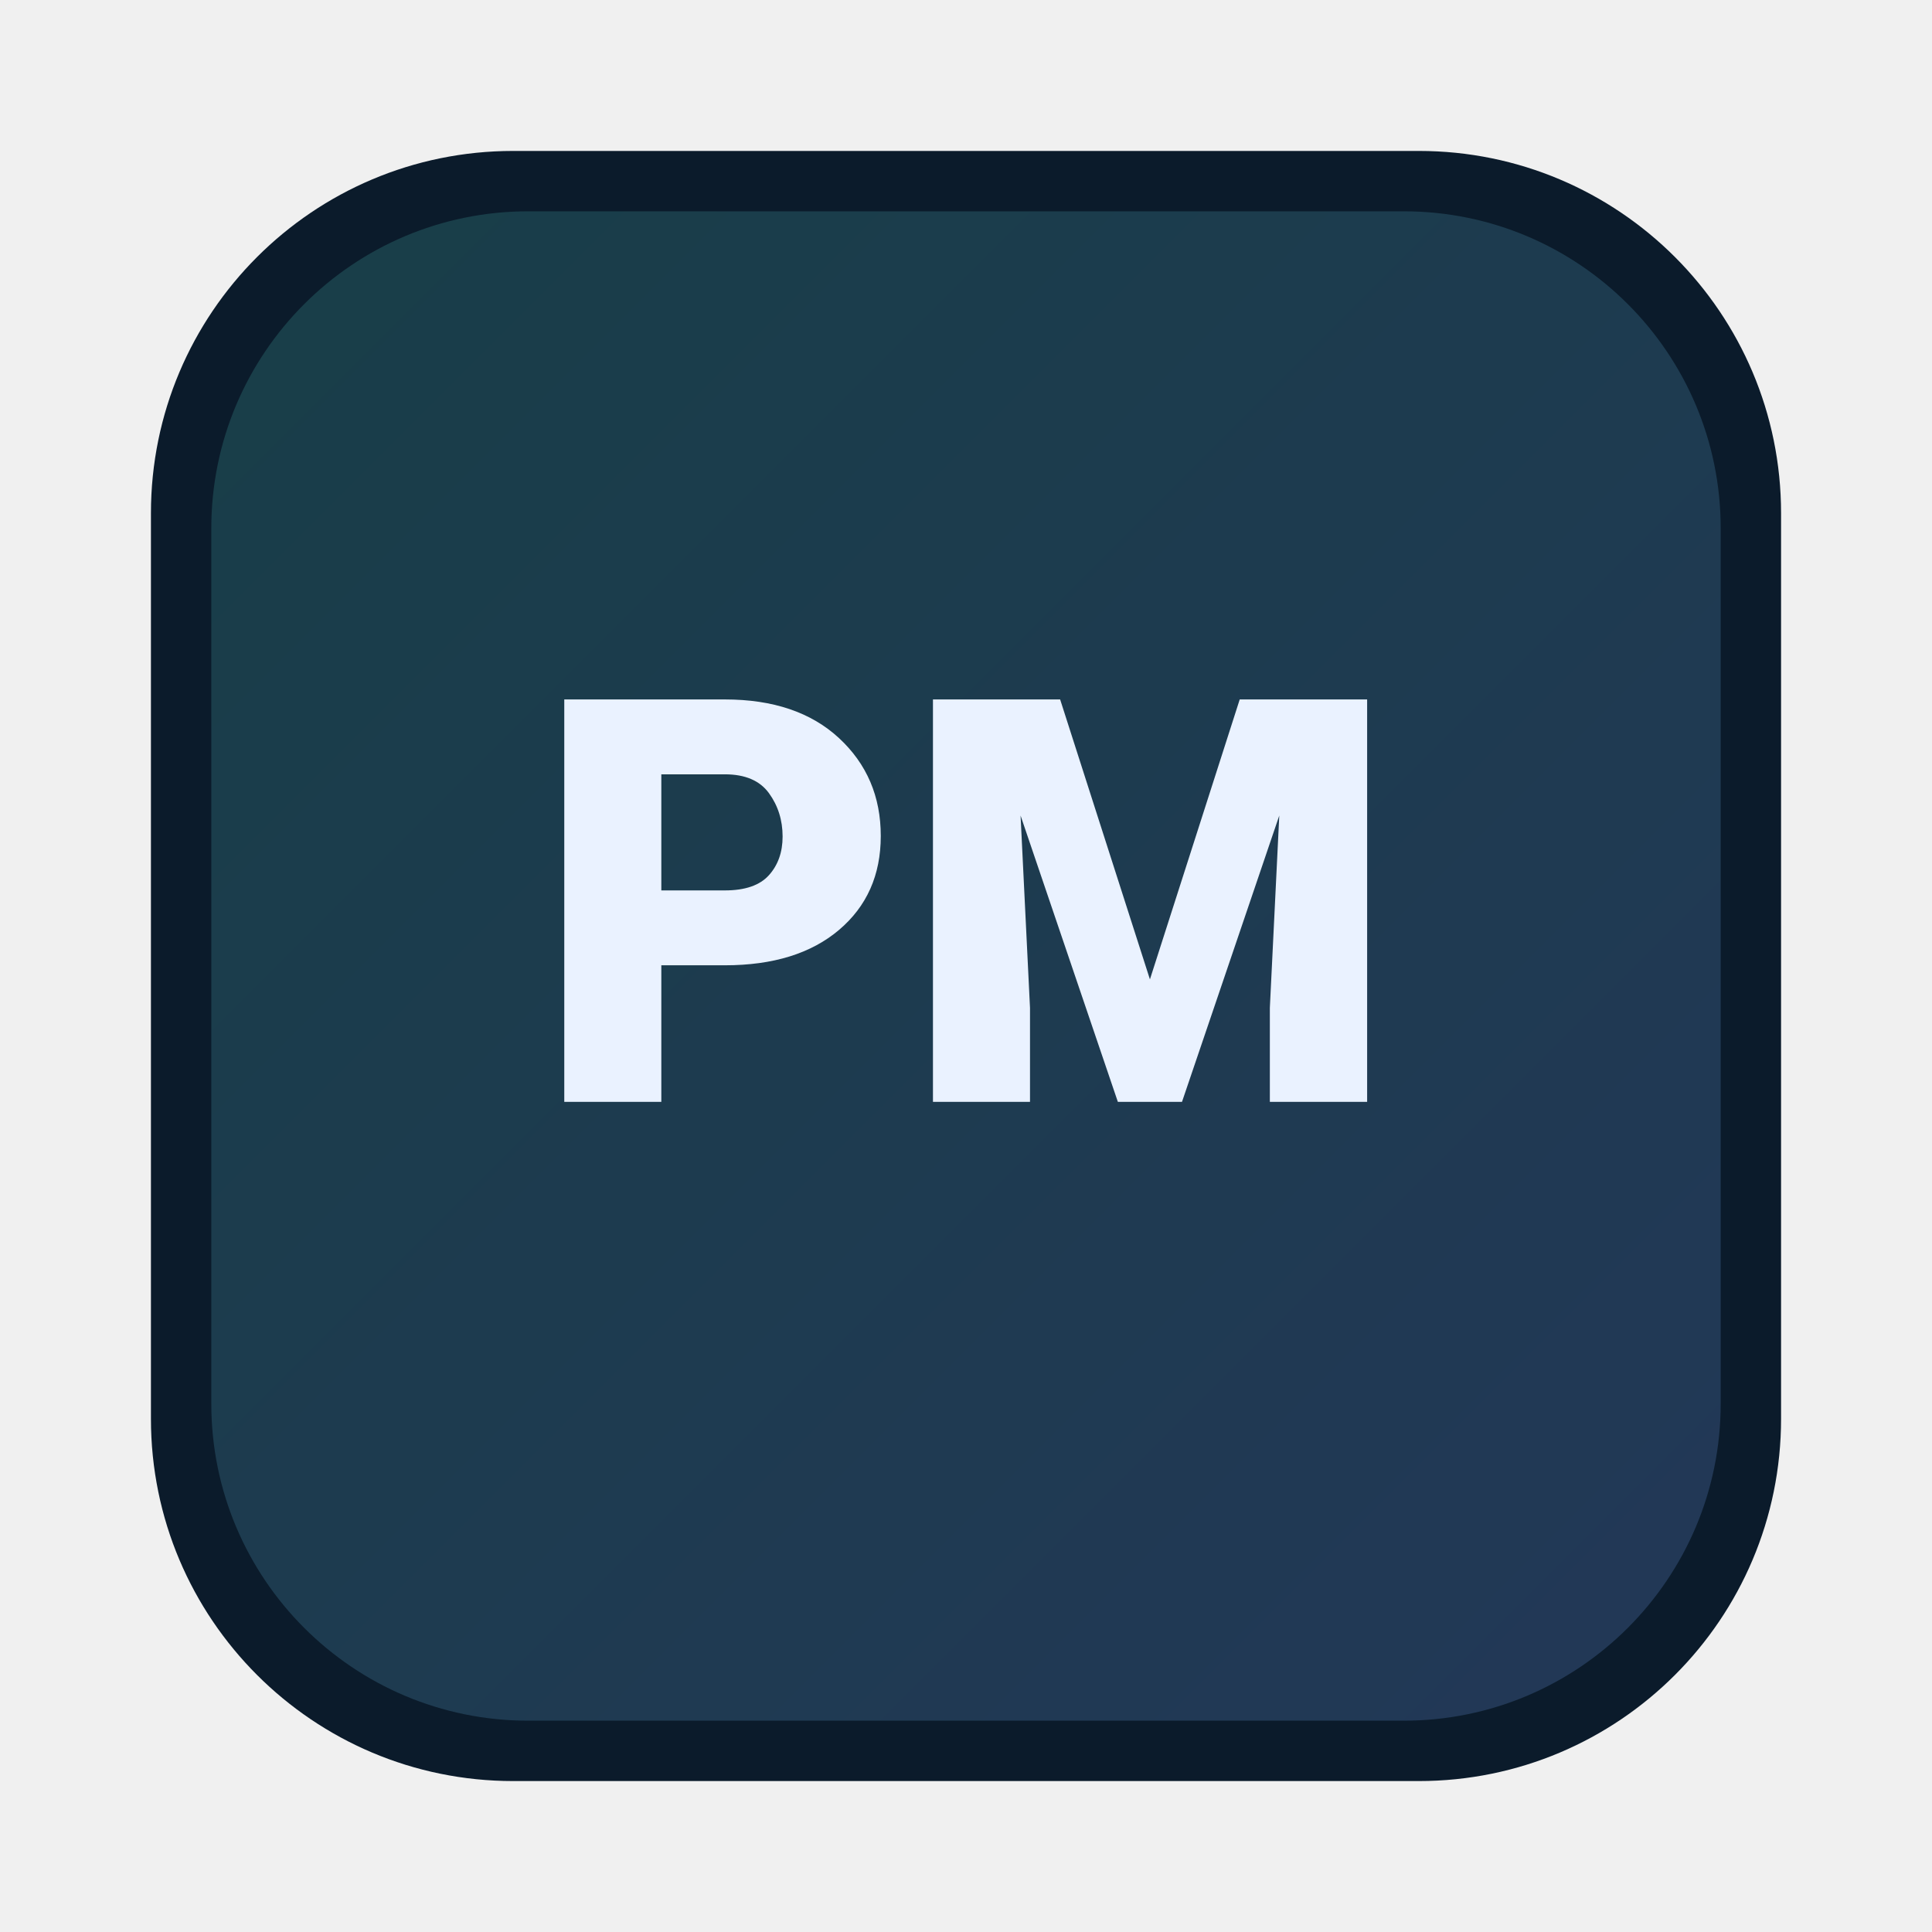
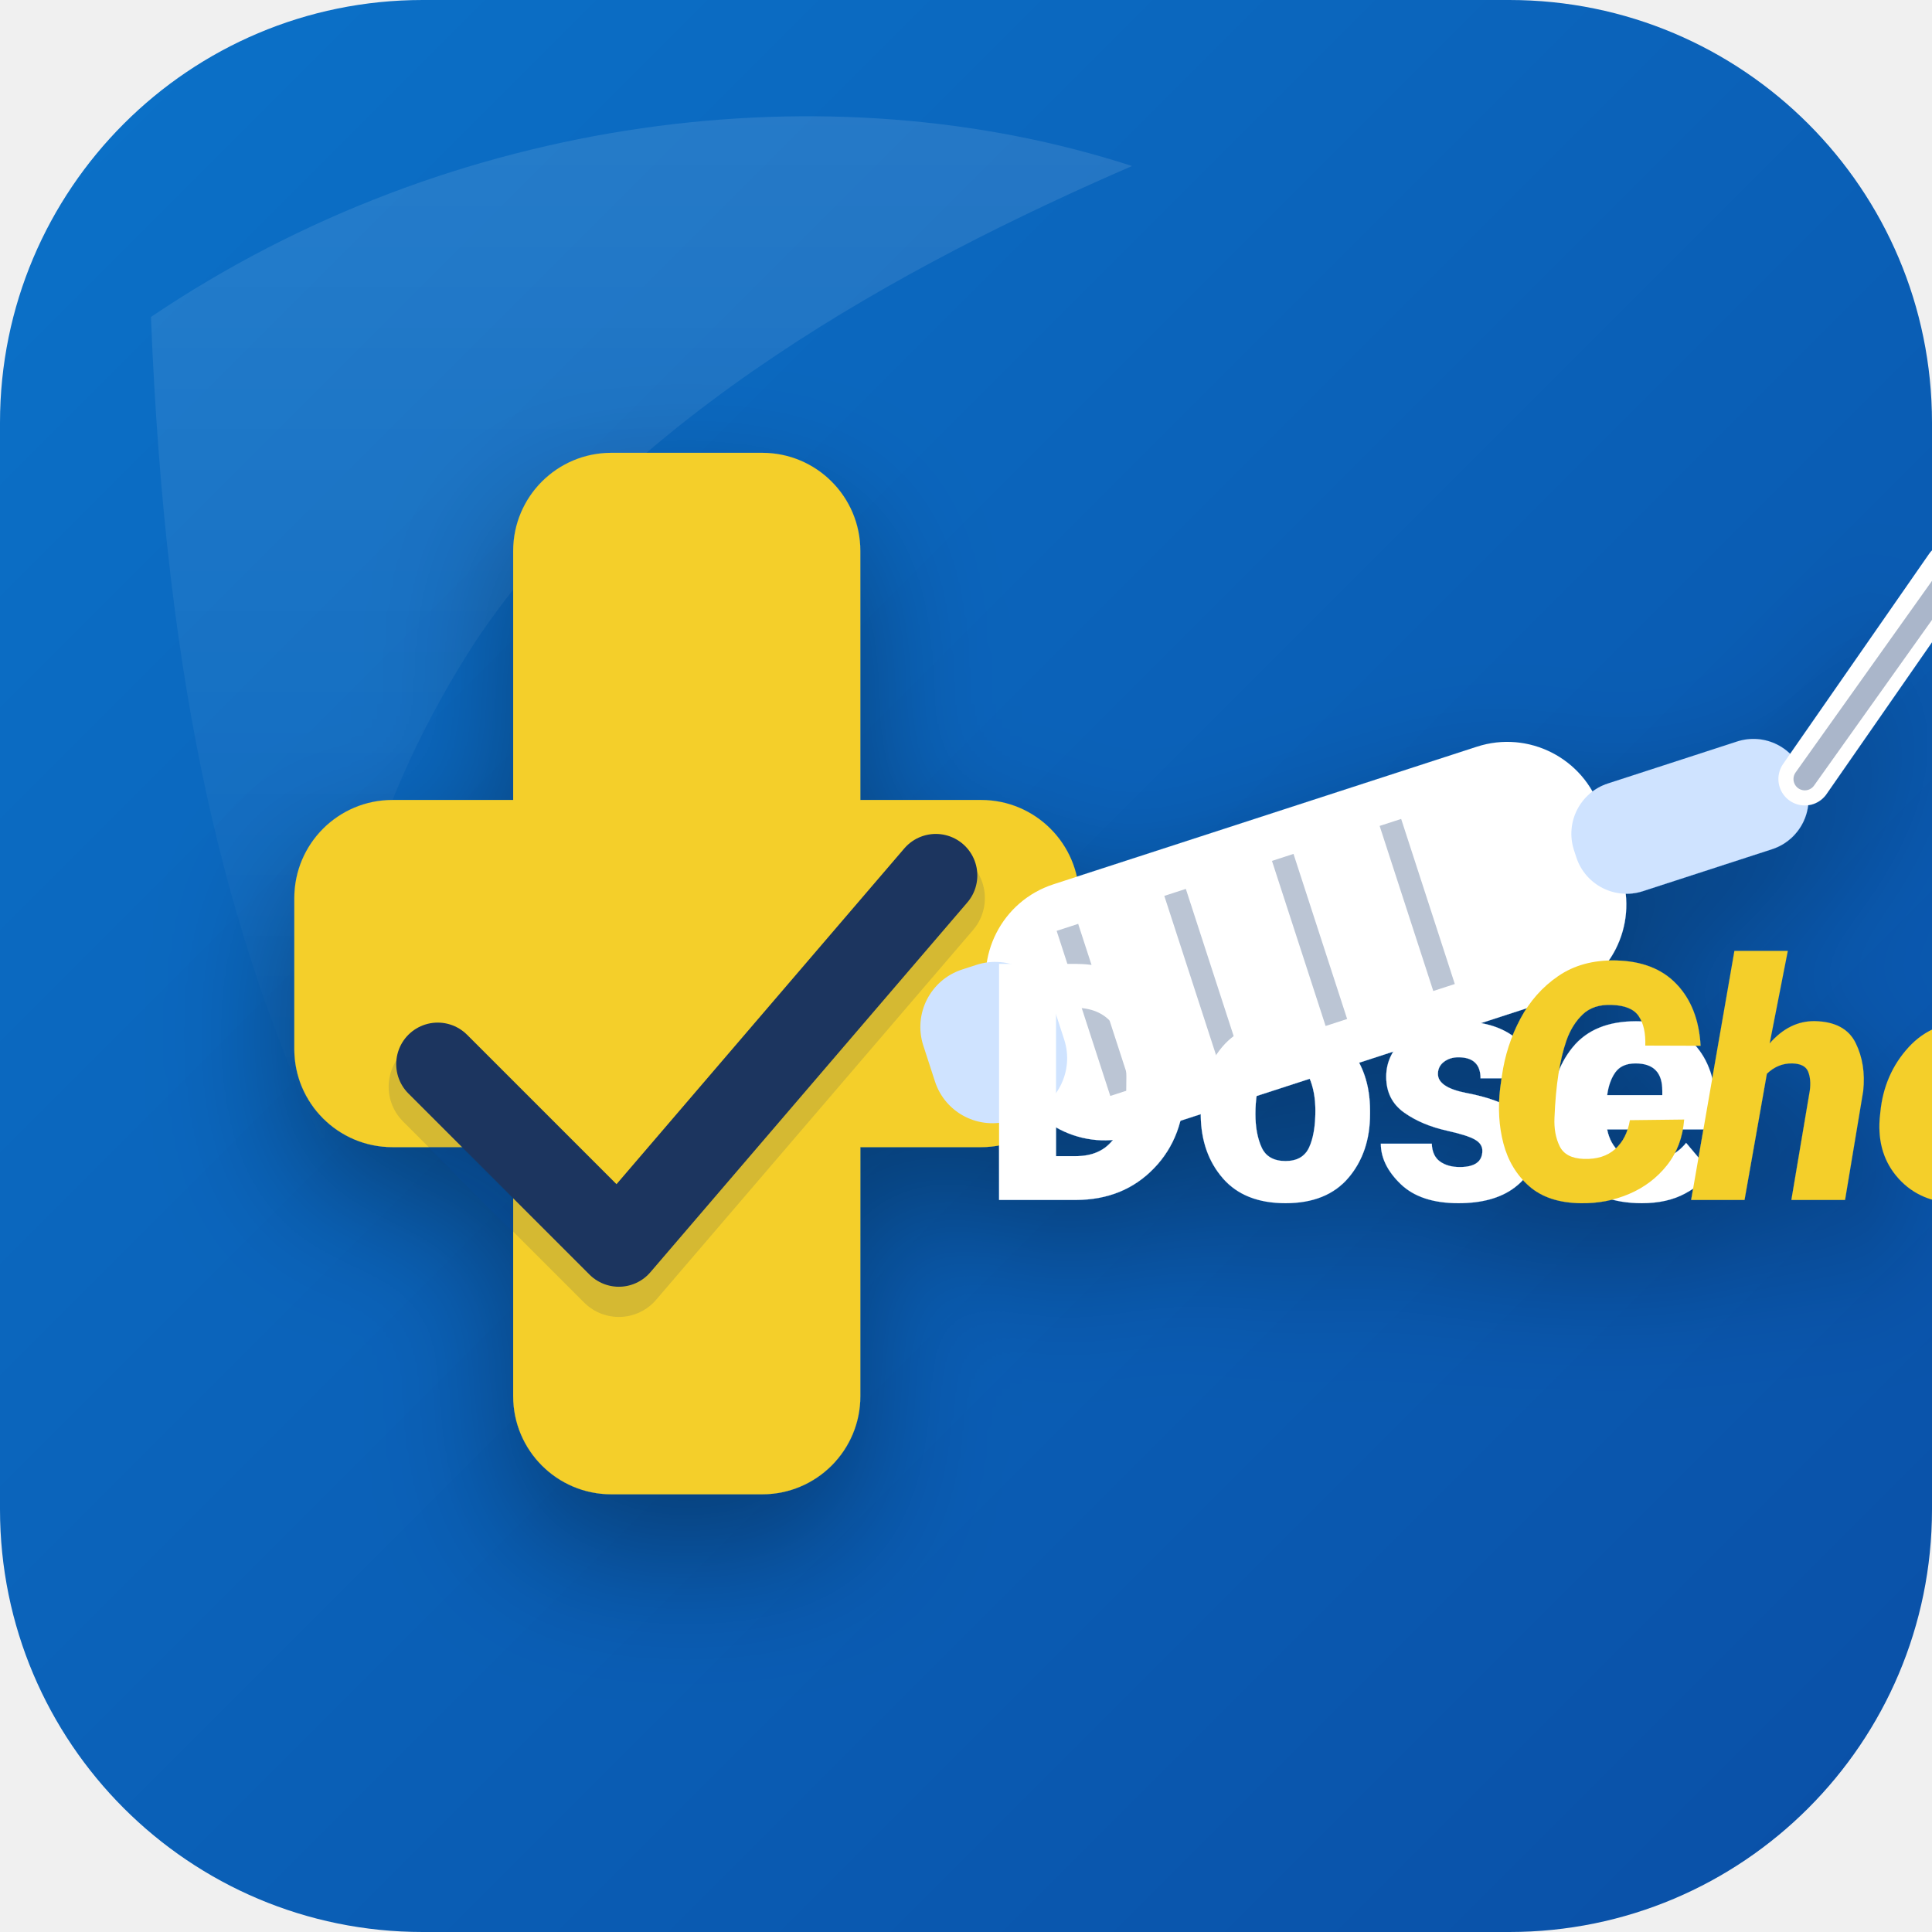
- <svg xmlns="http://www.w3.org/2000/svg" width="512" height="512" viewBox="0 0 512 512" role="img" aria-label="PesoMed">
+ <svg xmlns="http://www.w3.org/2000/svg" width="512" height="512" viewBox="0 0 512 512" role="img" aria-label="DoseCheck">
  <defs>
-     <linearGradient id="g" x1="0" y1="0" x2="1" y2="1">
-       <stop offset="0" stop-color="#49c5b6" stop-opacity="0.95" />
-       <stop offset="1" stop-color="#7aa7ff" stop-opacity="0.95" />
+     <linearGradient id="bg" x1="0" y1="0" x2="1" y2="1">
+       <stop offset="0" stop-color="#0b72c9" />
+       <stop offset="1" stop-color="#0a4fa6" />
    </linearGradient>
+     <linearGradient id="shine" x1="0" y1="0" x2="0" y2="1">
+       <stop offset="0" stop-color="#ffffff" stop-opacity="0.20" />
+       <stop offset="1" stop-color="#ffffff" stop-opacity="0.00" />
+     </linearGradient>
+     <filter id="shadow" x="-20%" y="-20%" width="140%" height="140%">
+       <feDropShadow dx="0" dy="16" stdDeviation="18" flood-color="#000" flood-opacity="0.35" />
+     </filter>
  </defs>
-   <rect x="40" y="40" width="432" height="432" rx="96" fill="#0b1b2b" />
-   <rect x="56" y="56" width="400" height="400" rx="84" fill="url(#g)" opacity="0.22" />
-   <g fill="#eaf2ff" font-family="system-ui, -apple-system, Segoe UI, Roboto, Arial" font-weight="800">
-     <text x="256" y="292" text-anchor="middle" font-size="150">PM</text>
+   <rect width="512" height="512" rx="112" fill="url(#bg)" />
+   <path d="M40 84 C120 30, 220 18, 300 44 C240 70, 166 110, 126 170 C100 210, 86 256, 86 304 C60 248, 44 184, 40 84 Z" fill="url(#shine)" opacity="0.55" />
+   <g filter="url(#shadow)">
+     <g transform="translate(78 120)">
+       <g fill="#f4cf2a">
+         <rect x="0" y="92" width="208" height="92" rx="26" />
+         <rect x="58" y="0" width="92" height="276" rx="26" />
+       </g>
+       <path d="M38 168 L86 216 L170 118" fill="none" stroke="#0b2f66" stroke-width="26" stroke-linecap="round" stroke-linejoin="round" opacity="0.14" />
+       <path d="M38 162 L86 210 L170 112" fill="none" stroke="#1b355f" stroke-width="22" stroke-linecap="round" stroke-linejoin="round" />
+       <g transform="translate(120 20) rotate(-18 96 140)">
+         <rect x="70" y="92" width="170" height="70" rx="26" fill="#ffffff" />
+         <rect x="50" y="106" width="36" height="42" rx="16" fill="#cfe3ff" />
+         <rect x="230" y="112" width="64" height="30" rx="14" fill="#cfe3ff" />
+         <path d="M294 127 L348 86" stroke="#ffffff" stroke-width="14" stroke-linecap="round" />
+         <path d="M294 127 L352 84" stroke="#0b2f66" stroke-width="6" stroke-linecap="round" opacity="0.35" />
+         <path d="M96 104 V150" stroke="#0b2f66" stroke-width="6" opacity="0.28" />
+         <path d="M126 104 V150" stroke="#0b2f66" stroke-width="6" opacity="0.28" />
+         <path d="M156 104 V150" stroke="#0b2f66" stroke-width="6" opacity="0.28" />
+         <path d="M186 104 V150" stroke="#0b2f66" stroke-width="6" opacity="0.28" />
+       </g>
+     </g>
+     <g font-family="system-ui, -apple-system, Segoe UI, Roboto, Arial" font-weight="900">
+       <text x="260" y="318" font-size="88" fill="#ffffff" letter-spacing="-1">Dose</text>
+       <text x="394" y="318" font-size="88" fill="#f4cf2a" letter-spacing="-1" font-style="italic">Check</text>
+     </g>
  </g>
</svg>
